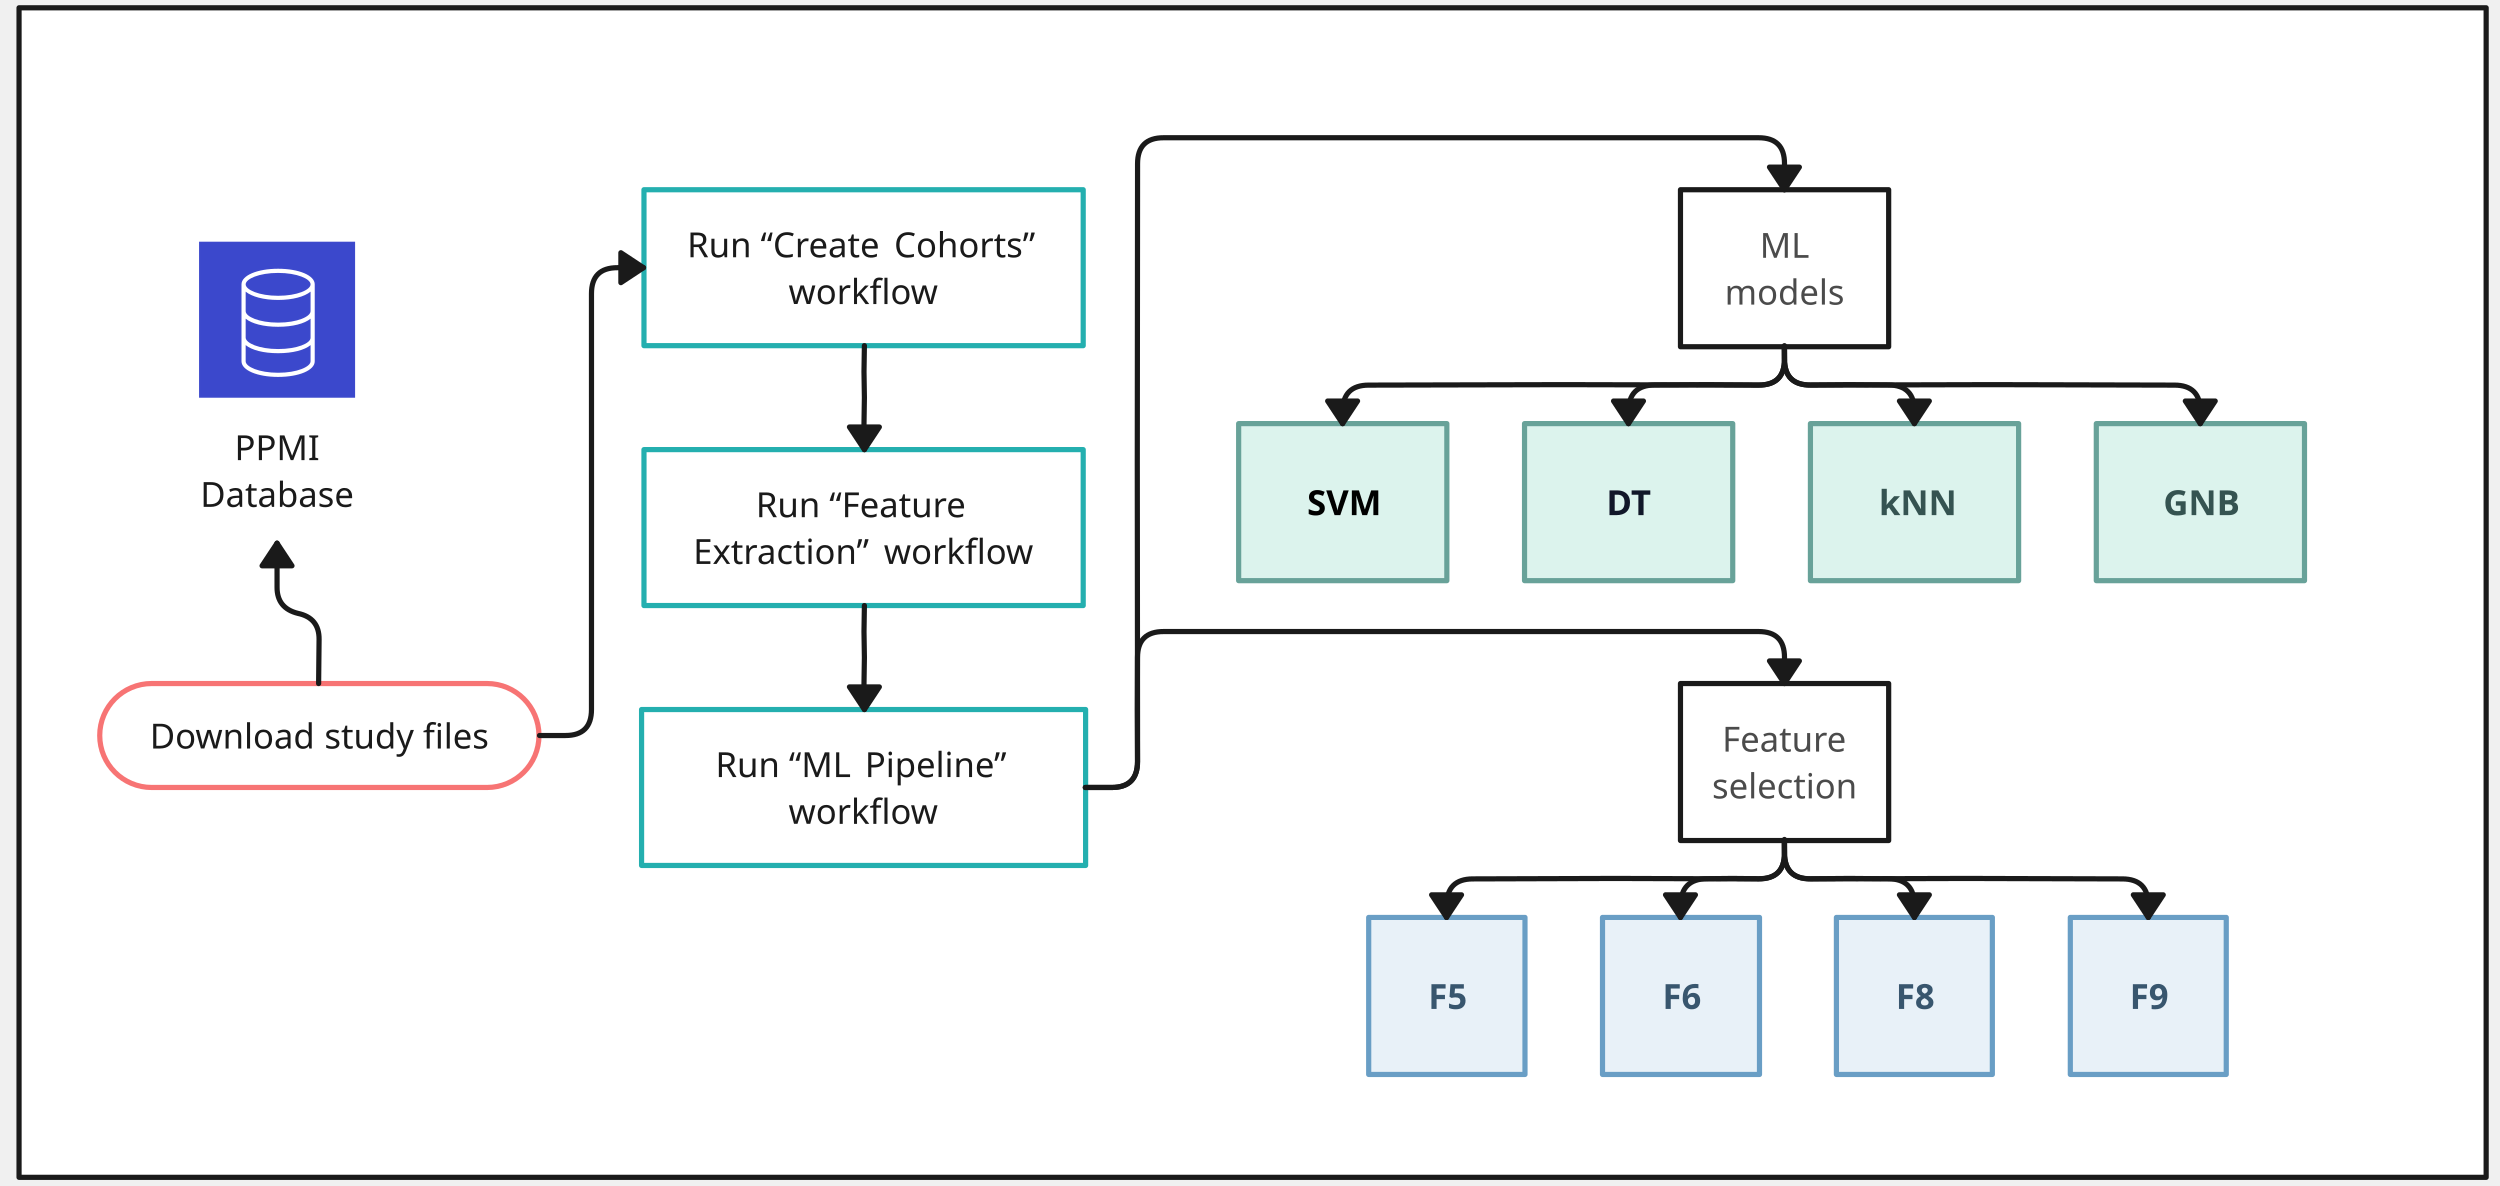
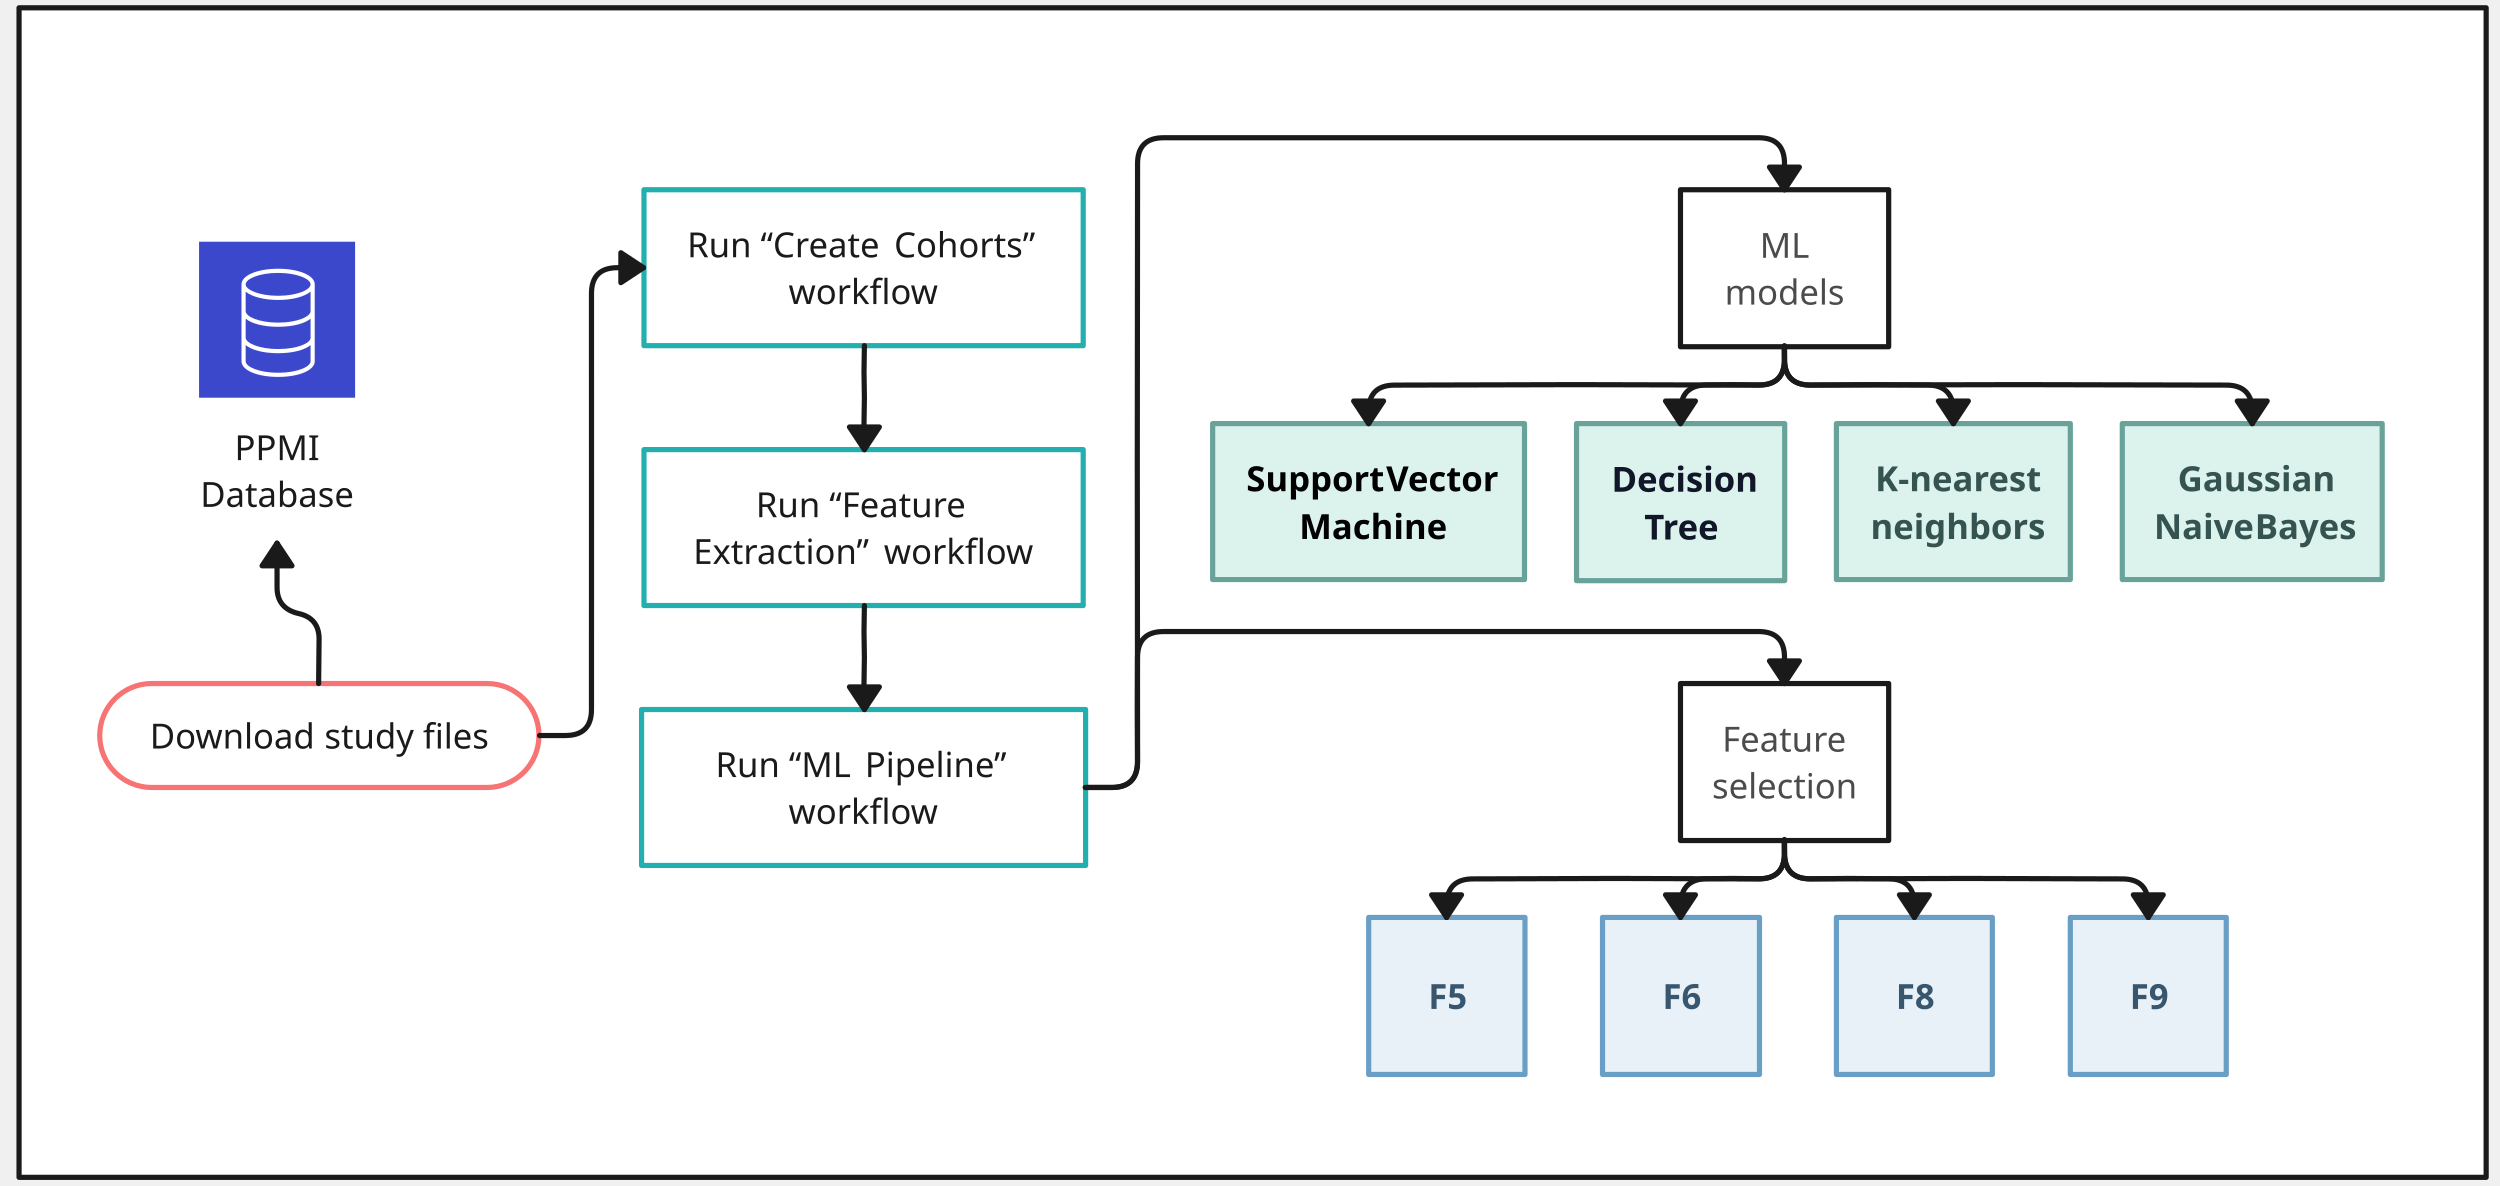
<svg xmlns="http://www.w3.org/2000/svg" version="1.0" height="450pt" width="949.266pt" viewBox="395.734 77 957.266 456">
  <defs>
    <style type="text/css">
            @font-face {
                font-family: 'noto_regular';
                src: url('https://app.creately.com/d/assets/fonts/noto/noto-regular.woff') format('woff'),
                     url('https://app.creately.com/d/assets/fonts/noto/noto-regular.woff2') format('woff2');
                font-weight: normal;
                font-style: normal;
            }
        p {
            margin: 0;
        }
        </style>
  </defs>
  <defs>
    <style>
            span{ display: inline-block; }
            
        </style>
  </defs>
  <g id="KE7tWPKd7Ca">
    <g transform="translate(400.734 79.99976)">
      <rect x="0" y="0" width="949.266" height="450" fill="white" stroke="#1a1a1a" stroke-width="2" stroke-linecap="round" stroke-linejoin="round" stroke-dasharray="0 0" />
    </g>
-     <g transform="translate(410.7342, 286.9999) rotate(0, 464.6328, 18)" width="929.266" height="36">
-       <text text-decoration="none" x="464.633" fill="#4b4b4b" font-size="10pt" font-family="noto_regular" y="14" />
-       <text text-decoration="none" x="464.633" fill="#4b4b4b" font-size="10pt" font-family="noto_regular" y="32" />
-       <text text-decoration="none" x="464.633" fill="#4b4b4b" font-size="10pt" font-family="noto_regular" y="50" />
+     <g transform="translate(410.7357, 277.3999) rotate(0, 464.6313, 27.6)" width="929.263" height="55.2">
+       <text text-decoration="none" x="464.631" fill="#4b4b4b" font-size="10pt" font-family="noto_regular" y="14" />
+       <text text-decoration="none" x="464.631" fill="#4b4b4b" font-size="10pt" font-family="noto_regular" y="32" />
+       <text text-decoration="none" x="464.631" fill="#4b4b4b" font-size="10pt" font-family="noto_regular" y="50" />
+       <text text-decoration="none" x="464.631" fill="#4b4b4b" font-size="10pt" font-family="noto_regular" y="68" />
    </g>
  </g>
  <g id="uAQnm6bTkj4">
    <g transform="translate(470 170)">
      <rect x="0" y="0" width="60.034" height="60.034" fill="rgba(255,255,255,0.01)" stroke="rgba(255,255,255,0.01)" stroke-dasharray="0 0" />
      <path d="M 0,0 L 60.034,0 L 60.034,60.034 L 0,60.034 L 0,0 Z" fill="rgb(59, 72, 204)" stroke="rgba(255,255,255,0.01)" stroke-dasharray="0 0" />
      <path d="M 30.417,10.406 C 22.413,10.406 16.329,12.967 16.329,16.409 L 16.329,46.026 C 16.329,49.468 22.413,52.03 30.417,52.03 C 38.422,52.03 44.505,49.468 44.505,46.026 L 44.505,16.409 C 44.505,12.967 38.422,10.406 30.417,10.406 Z M 30.417,12.007 C 37.781,12.007 42.904,14.328 42.904,16.409 C 42.904,18.491 37.781,20.812 30.417,20.812 C 23.053,20.812 17.93,18.491 17.93,16.409 C 17.93,14.328 23.053,12.007 30.417,12.007 Z M 30.417,50.429 C 23.053,50.429 17.93,48.107 17.93,46.026 L 17.93,39.783 C 20.252,41.704 24.814,42.904 30.417,42.904 C 36.02,42.904 40.583,41.704 42.904,39.783 L 42.904,46.026 C 42.904,48.107 37.781,50.429 30.417,50.429 Z M 30.417,41.303 C 23.053,41.303 17.93,38.982 17.93,36.901 L 17.93,29.617 C 20.252,31.538 24.814,32.739 30.417,32.739 C 36.02,32.739 40.583,31.538 42.904,29.617 L 42.904,36.981 C 42.904,39.062 37.781,41.303 30.417,41.303 Z M 30.417,31.138 C 23.053,31.138 17.93,28.816 17.93,26.735 L 17.93,19.211 C 20.252,21.132 24.814,22.413 30.417,22.413 C 36.02,22.413 40.583,21.132 42.904,19.211 L 42.904,26.735 C 42.904,28.816 37.781,31.138 30.417,31.138 Z" fill="rgb(255, 255, 255)" stroke="rgba(255,255,255,0.01)" stroke-dasharray="0 0" />
    </g>
    <g transform="translate(470.4671, 240.0341) rotate(0, 29.55, 0)" width="59.1" height="36.01">
      <text text-decoration="none" x="13.175" fill="rgb(26, 26, 26)" font-size="10pt" font-family="noto_regular" y="14">PPMI </text>
      <text text-decoration="none" x="0.003" fill="rgb(26, 26, 26)" font-size="10pt" font-family="noto_regular" y="32">Database</text>
      <text text-decoration="none" x="59.097" fill="#4b4b4b" font-size="10pt" font-family="noto_regular" y="32" />
    </g>
  </g>
  <g id="BGFoHOU9mxW">
    <g transform="translate(431.7766 340)">
      <path d="M 20,40 L 20,40 L 20,40 A 20 20 0 0 1 0 20 L 0,20 L 0,20 A 20 20 0 0 1 20 0 L 149.01,0 L 149.01,0 L 149.01,0 A 20 20 0 0 1 169.01 20 L 169.01,20 L 169.01,20 A 20 20 0 0 1 149.01 40 L 20,40 Z" fill="rgb(255,255,255)" stroke="#f77474" stroke-width="2" stroke-linecap="round" stroke-linejoin="round" stroke-dasharray="0 0" />
    </g>
    <g transform="translate(451.0515, 351) rotate(0, 65.23, 9)" width="130.46" height="18">
      <text text-decoration="none" x="0.003" fill="rgb(26, 26, 26)" font-size="10pt" font-family="noto_regular" y="14">Download </text>
      <text text-decoration="none" x="67.175" fill="rgb(26, 26, 26)" font-size="10pt" font-family="noto_regular" y="14">study </text>
      <text text-decoration="none" x="105.082" fill="rgb(26, 26, 26)" font-size="10pt" font-family="noto_regular" y="14">files</text>
      <text text-decoration="none" x="130.457" fill="#4b4b4b" font-size="10pt" font-family="noto_regular" y="14" />
    </g>
  </g>
  <g id="LZwfNSwK4Z3">
    <g transform="translate(641.1873 150)">
      <rect x="0" y="0" width="169.001" height="60" fill="rgb(255,255,255)" stroke="#24afaf" stroke-width="2" stroke-linecap="round" stroke-linejoin="round" stroke-dasharray="0 0" />
    </g>
    <g transform="translate(657.788, 161.995) rotate(0, 67.9, 18.005)" width="135.8" height="36.01">
      <text text-decoration="none" x="0.002" fill="rgb(26, 26, 26)" font-size="10pt" font-family="noto_regular" y="14">Run </text>
      <text text-decoration="none" x="28.252" fill="rgb(26, 26, 26)" font-size="10pt" font-family="noto_regular" y="14">“Create </text>
      <text text-decoration="none" x="79.642" fill="rgb(26, 26, 26)" font-size="10pt" font-family="noto_regular" y="14">Cohorts” </text>
      <text text-decoration="none" x="39.025" fill="rgb(26, 26, 26)" font-size="10pt" font-family="noto_regular" y="32">workflow</text>
      <text text-decoration="none" x="96.775" fill="#4b4b4b" font-size="10pt" font-family="noto_regular" y="32" />
    </g>
  </g>
  <g id="Kj7uZdyOWdQ">
    <g>
      <path d="M 601,360 L 610.987,360 Q 620.987,360 620.988,350 L 621,270 L 620.988,190 Q 620.987,180 630.987,180 L 641,180" fill="none" stroke="#1a1a1a" stroke-width="2" stroke-linecap="round" stroke-linejoin="round" stroke-dasharray="0 0" />
      <path d="M 641,180 L 632.304,174.25 L 632.304,185.75 Z" fill="rgb(26,26,26)" stroke="#1a1a1a" stroke-width="2" stroke-linecap="round" stroke-linejoin="round" />
    </g>
  </g>
  <g id="yn012V5oYgF">
    <g>
      <path d="M 516,340 L 516.177,323.022 Q 516.264,314.74 508,313 Q 500.016,311.005 500.011,303.022 L 500,286" fill="none" stroke="#1a1a1a" stroke-width="2" stroke-linecap="round" stroke-linejoin="round" stroke-dasharray="0 0" />
      <path d="M 500,286 L 494.25,294.696 L 505.75,294.696 Z" fill="rgb(26,26,26)" stroke="#1a1a1a" stroke-width="2" stroke-linecap="round" stroke-linejoin="round" />
    </g>
  </g>
  <g id="6kNBrnaAR9o">
    <g transform="translate(641.1873 250)">
      <rect x="0" y="0" width="169.001" height="60" fill="rgb(255,255,255)" stroke="#24afaf" stroke-width="2" stroke-linecap="round" stroke-linejoin="round" stroke-dasharray="0 0" />
    </g>
    <g transform="translate(660.138, 261.995) rotate(0, 65.55, 18.005)" width="131.1" height="36.01">
      <text text-decoration="none" x="24.097" fill="rgb(26, 26, 26)" font-size="10pt" font-family="noto_regular" y="14">Run </text>
      <text text-decoration="none" x="52.347" fill="rgb(26, 26, 26)" font-size="10pt" font-family="noto_regular" y="14">“Feature </text>
      <text text-decoration="none" x="0.003" fill="rgb(26, 26, 26)" font-size="10pt" font-family="noto_regular" y="32">Extraction” </text>
      <text text-decoration="none" x="73.347" fill="rgb(26, 26, 26)" font-size="10pt" font-family="noto_regular" y="32">workflow</text>
      <text text-decoration="none" x="131.097" fill="#4b4b4b" font-size="10pt" font-family="noto_regular" y="32" />
    </g>
  </g>
  <g id="XfrCwWPnXGl">
    <g>
      <path d="M 726,210 L 725.844,220.001 Q 725.839,220.313 726,230 Q 725.839,239.687 725.844,239.999 L 726,250" fill="none" stroke="#1a1a1a" stroke-width="2" stroke-linecap="round" stroke-linejoin="round" stroke-dasharray="0 0" />
      <path d="M 726,250 L 731.75,241.304 L 720.25,241.304 Z" fill="rgb(26,26,26)" stroke="#1a1a1a" stroke-width="2" stroke-linecap="round" stroke-linejoin="round" />
    </g>
  </g>
  <g id="ct5zjYzoXlO">
    <g transform="translate(640.2622 350)">
      <rect x="0" y="0" width="170.851" height="60" fill="rgb(255,255,255)" stroke="#24afaf" stroke-width="2" stroke-linecap="round" stroke-linejoin="round" stroke-dasharray="0 0" />
    </g>
    <g transform="translate(668.693, 361.995) rotate(0, 56.995, 18.005)" width="113.99" height="36.01">
      <text text-decoration="none" x="0.003" fill="rgb(26, 26, 26)" font-size="10pt" font-family="noto_regular" y="14">Run </text>
      <text text-decoration="none" x="28.253" fill="rgb(26, 26, 26)" font-size="10pt" font-family="noto_regular" y="14">“ML </text>
      <text text-decoration="none" x="57.472" fill="rgb(26, 26, 26)" font-size="10pt" font-family="noto_regular" y="14">Pipeline” </text>
      <text text-decoration="none" x="28.12" fill="rgb(26, 26, 26)" font-size="10pt" font-family="noto_regular" y="32">workflow</text>
      <text text-decoration="none" x="85.87" fill="#4b4b4b" font-size="10pt" font-family="noto_regular" y="32" />
    </g>
  </g>
  <g id="54w3CC6PbuT">
    <g>
      <path d="M 726,310 L 725.844,320.001 Q 725.839,320.313 726,330 Q 725.839,339.687 725.844,339.999 L 726,350" fill="none" stroke="#1a1a1a" stroke-width="2" stroke-linecap="round" stroke-linejoin="round" stroke-dasharray="0 0" />
      <path d="M 726,350 L 731.75,341.304 L 720.25,341.304 Z" fill="rgb(26,26,26)" stroke="#1a1a1a" stroke-width="2" stroke-linecap="round" stroke-linejoin="round" />
    </g>
  </g>
  <g id="7s5JZBIFshR">
-     <g transform="translate(870 240)">
+     <g transform="translate(860 240)">
+       <rect x="0" y="0" width="119.993" height="60" fill="rgb(220,243,237)" stroke="#68a299" stroke-width="2" stroke-linecap="round" stroke-linejoin="round" stroke-dasharray="0 0" />
+     </g>
+     <g transform="translate(872.9414, 251.6) rotate(0, 47.055, 18.4)" width="94.11" height="36.8">
+       <text text-decoration="none" x="0.005" fill="rgb(0, 0, 0)" font-weight="bold" font-size="10pt" font-family="noto_regular" y="14.4">Support </text>
+       <text text-decoration="none" x="53.805" fill="rgb(0, 0, 0)" font-weight="bold" font-size="10pt" font-family="noto_regular" y="14.4">Vector </text>
+       <text text-decoration="none" x="20.355" fill="rgb(0, 0, 0)" font-weight="bold" font-size="10pt" font-family="noto_regular" y="32.8">Machine</text>
+       <text text-decoration="none" x="73.755" fill="#4b4b4b" font-size="10pt" font-family="noto_regular" y="32.8" />
+     </g>
+   </g>
+   <g id="g2ne6ZixmgU">
+     <g transform="translate(1000 240)">
      <rect x="0" y="0" width="80.105" height="60.415" fill="rgb(220,243,237)" stroke="#68a299" stroke-width="2" stroke-linecap="round" stroke-linejoin="round" stroke-dasharray="0 0" />
    </g>
-     <g transform="translate(896.3373, 261.2076) rotate(0, 13.715, 9)" width="27.43" height="18">
-       <text text-decoration="none" x="0.004" fill="rgb(0, 0, 0)" font-weight="bold" font-size="10pt" font-family="noto_regular" y="14">SVM</text>
-       <text text-decoration="none" x="27.426" fill="#4b4b4b" font-size="10pt" font-family="noto_regular" y="14" />
-     </g>
-   </g>
-   <g id="g2ne6ZixmgU">
-     <g transform="translate(980 240)">
-       <rect x="0" y="0" width="80.105" height="60.415" fill="rgb(220,243,237)" stroke="#68a299" stroke-width="2" stroke-linecap="round" stroke-linejoin="round" stroke-dasharray="0 0" />
-     </g>
-     <g transform="translate(1011.472, 261.2076) rotate(0, 8.58, 9)" width="17.16" height="18">
-       <text text-decoration="none" x="0.002" fill="#111729" font-weight="bold" font-size="10pt" font-family="noto_regular" y="14">DT</text>
-       <text text-decoration="none" x="17.158" fill="#4b4b4b" font-size="10pt" font-family="noto_regular" y="14" />
+     <g transform="translate(1013.442, 251.8076) rotate(0, 26.61, 18.4)" width="53.22" height="36.8">
+       <text text-decoration="none" x="0.004" fill="#111729" font-weight="bold" font-size="10pt" font-family="noto_regular" y="14.4">Decision </text>
+       <text text-decoration="none" x="12.629" fill="#111729" font-weight="bold" font-size="10pt" font-family="noto_regular" y="32.8">Tree</text>
+       <text text-decoration="none" x="40.591" fill="#4b4b4b" font-size="10pt" font-family="noto_regular" y="32.8" />
    </g>
  </g>
  <g id="GgUGfvtbWjr">
-     <g transform="translate(1090 240)">
-       <rect x="0" y="0" width="80.105" height="60.415" fill="rgb(220,243,237)" stroke="#68a299" stroke-width="2" stroke-linecap="round" stroke-linejoin="round" stroke-dasharray="0 0" />
-     </g>
-     <g transform="translate(1116.352, 261.2076) rotate(0, 13.7, 9)" width="27.4" height="18">
-       <text text-decoration="none" x="0.005" fill="#355351" font-weight="bold" font-size="10pt" font-family="noto_regular" y="14">kNN</text>
-       <text text-decoration="none" x="27.395" fill="#4b4b4b" font-size="10pt" font-family="noto_regular" y="14" />
+     <g transform="translate(1100 240)">
+       <rect x="0" y="0" width="90" height="60" fill="rgb(220,243,237)" stroke="#68a299" stroke-width="2" stroke-linecap="round" stroke-linejoin="round" stroke-dasharray="0 0" />
+     </g>
+     <g transform="translate(1113.105, 251.6) rotate(0, 31.895, 18.4)" width="63.79" height="36.8">
+       <text text-decoration="none" x="1.776" fill="#355351" font-weight="bold" font-size="10pt" font-family="noto_regular" y="14.4">K-nearest </text>
+       <text text-decoration="none" x="0.001" fill="#355351" font-weight="bold" font-size="10pt" font-family="noto_regular" y="32.8">neighbors</text>
+       <text text-decoration="none" x="63.789" fill="#4b4b4b" font-size="10pt" font-family="noto_regular" y="32.8" />
    </g>
  </g>
  <g id="gnyvE7ZJTBM">
-     <g transform="translate(1200 240)">
-       <rect x="0" y="0" width="80.105" height="60.415" fill="rgb(220,243,237)" stroke="#68a299" stroke-width="2" stroke-linecap="round" stroke-linejoin="round" stroke-dasharray="0 0" />
-     </g>
-     <g transform="translate(1225.802, 261.2076) rotate(0, 14.25, 9)" width="28.5" height="18">
-       <text text-decoration="none" x="0" fill="#355351" font-weight="bold" font-size="10pt" font-family="noto_regular" y="14">GNB</text>
-       <text text-decoration="none" x="28.5" fill="#4b4b4b" font-size="10pt" font-family="noto_regular" y="14" />
+     <g transform="translate(1210 239.9828)">
+       <rect x="0" y="0" width="100" height="60.017" fill="rgb(220,243,237)" stroke="#68a299" stroke-width="2" stroke-linecap="round" stroke-linejoin="round" stroke-dasharray="0 0" />
+     </g>
+     <g transform="translate(1222.185, 251.5914) rotate(0, 37.815, 18.4)" width="75.63" height="36.8">
+       <text text-decoration="none" x="9.14" fill="#355351" font-weight="bold" font-size="10pt" font-family="noto_regular" y="14.4">Gaussian </text>
+       <text text-decoration="none" x="0.002" fill="#355351" font-weight="bold" font-size="10pt" font-family="noto_regular" y="32.8">Naive </text>
+       <text text-decoration="none" x="38.79" fill="#355351" font-weight="bold" font-size="10pt" font-family="noto_regular" y="32.8">Bayes</text>
+       <text text-decoration="none" x="75.628" fill="#4b4b4b" font-size="10pt" font-family="noto_regular" y="32.8" />
    </g>
  </g>
  <g id="zliYDOSHWD6">
    <g>
-       <path d="M 1080,210 L 1080.018,215.208 Q 1080.052,225.208 1070.053,225.139 L 1050,225 L 1030.052,225.138 Q 1020.052,225.208 1020.017,235.208 L 1020,240" fill="none" stroke="#1a1a1a" stroke-width="2" stroke-linecap="round" stroke-linejoin="round" stroke-dasharray="0 0" />
-       <path d="M 1020,240 L 1025.75,231.304 L 1014.25,231.304 Z" fill="rgb(26,26,26)" stroke="#1a1a1a" stroke-width="2" stroke-linecap="round" stroke-linejoin="round" />
+       <path d="M 1080,210 L 1080.018,215.208 Q 1080.052,225.208 1070.053,225.104 L 1060,225 L 1050.052,225.104 Q 1040.052,225.208 1040.017,235.208 L 1040,240" fill="none" stroke="#1a1a1a" stroke-width="2" stroke-linecap="round" stroke-linejoin="round" stroke-dasharray="0 0" />
+       <path d="M 1040,240 L 1045.75,231.304 L 1034.25,231.304 Z" fill="rgb(26,26,26)" stroke="#1a1a1a" stroke-width="2" stroke-linecap="round" stroke-linejoin="round" />
    </g>
  </g>
  <g id="ddIG7G9k9YF">
    <g>
-       <path d="M 1080,210 L 1080.018,215.208 Q 1080.052,225.208 1090.052,225.124 L 1105,225 L 1120.053,225.125 Q 1130.052,225.208 1130.017,235.208 L 1130,240" fill="none" stroke="#1a1a1a" stroke-width="2" stroke-linecap="round" stroke-linejoin="round" stroke-dasharray="0 0" />
-       <path d="M 1130,240 L 1135.75,231.304 L 1124.25,231.304 Z" fill="rgb(26,26,26)" stroke="#1a1a1a" stroke-width="2" stroke-linecap="round" stroke-linejoin="round" />
+       <path d="M 1080,210 L 1080.018,215.208 Q 1080.052,225.208 1090.052,225.145 L 1113,225 L 1135,225.143 Q 1145,225.208 1145,235.208 L 1145,240" fill="none" stroke="#1a1a1a" stroke-width="2" stroke-linecap="round" stroke-linejoin="round" stroke-dasharray="0 0" />
+       <path d="M 1145,240 L 1150.75,231.304 L 1139.25,231.304 Z" fill="rgb(26,26,26)" stroke="#1a1a1a" stroke-width="2" stroke-linecap="round" stroke-linejoin="round" />
    </g>
  </g>
  <g id="tu2zd1RPxKO">
    <g>
-       <path d="M 1080,210 L 1080.018,215.208 Q 1080.052,225.208 1090.052,225.182 L 1160,225 L 1230.052,225.182 Q 1240.052,225.208 1240.017,235.208 L 1240,240" fill="none" stroke="#1a1a1a" stroke-width="2" stroke-linecap="round" stroke-linejoin="round" stroke-dasharray="0 0" />
-       <path d="M 1240,240 L 1245.75,231.304 L 1234.25,231.304 Z" fill="rgb(26,26,26)" stroke="#1a1a1a" stroke-width="2" stroke-linecap="round" stroke-linejoin="round" />
+       <path d="M 1080,210 L 1080.018,215.199 Q 1080.052,225.199 1090.052,225.177 L 1170,225 L 1250,225.177 Q 1260,225.199 1260,235.199 L 1260,240" fill="none" stroke="#1a1a1a" stroke-width="2" stroke-linecap="round" stroke-linejoin="round" stroke-dasharray="0 0" />
+       <path d="M 1260,240 L 1265.75,231.304 L 1254.25,231.304 Z" fill="rgb(26,26,26)" stroke="#1a1a1a" stroke-width="2" stroke-linecap="round" stroke-linejoin="round" />
    </g>
  </g>
  <g id="NuiT3HSzA7T">
    <g transform="translate(1040 150)">
      <rect x="0" y="0" width="80.105" height="60.415" fill="white" stroke="#1a1a1a" stroke-width="2" stroke-linecap="round" stroke-linejoin="round" stroke-dasharray="0 0" />
    </g>
    <g transform="translate(1057.012, 162.2026) rotate(0, 23.04, 18.005)" width="46.08" height="36.01">
      <text text-decoration="none" x="13.501" fill="#4b4b4b" font-size="10pt" font-family="noto_regular" y="14">ML </text>
      <text text-decoration="none" x="0.001" fill="#4b4b4b" font-size="10pt" font-family="noto_regular" y="32">models</text>
      <text text-decoration="none" x="46.079" fill="#4b4b4b" font-size="10pt" font-family="noto_regular" y="32" />
    </g>
  </g>
  <g id="l7WvGfVBNPA">
    <g>
      <path d="M 811,380 L 821.114,380 Q 831.114,380 831.105,370 L 831,255 L 831.105,140 Q 831.114,130 841.114,130 L 956,130 L 1070.052,130 Q 1080.052,130 1080.026,140 L 1080,150" fill="none" stroke="#1a1a1a" stroke-width="2" stroke-linecap="round" stroke-linejoin="round" stroke-dasharray="0 0" />
      <path d="M 1080,150 L 1085.75,141.304 L 1074.25,141.304 Z" fill="rgb(26,26,26)" stroke="#1a1a1a" stroke-width="2" stroke-linecap="round" stroke-linejoin="round" />
    </g>
  </g>
  <g id="2tRqFonZdFI">
    <g>
-       <path d="M 1080,210 L 1080.018,215.208 Q 1080.052,225.208 1070.052,225.183 L 995,225 L 920.052,225.183 Q 910.052,225.208 910.017,235.208 L 910,240" fill="none" stroke="#1a1a1a" stroke-width="2" stroke-linecap="round" stroke-linejoin="round" stroke-dasharray="0 0" />
-       <path d="M 910,240 L 915.75,231.304 L 904.25,231.304 Z" fill="rgb(26,26,26)" stroke="#1a1a1a" stroke-width="2" stroke-linecap="round" stroke-linejoin="round" />
+       <path d="M 1080,210 L 1080.018,215.208 Q 1080.052,225.208 1070.052,225.182 L 1000,225 L 929.996,225.182 Q 919.996,225.208 919.999,235.208 L 920,240" fill="none" stroke="#1a1a1a" stroke-width="2" stroke-linecap="round" stroke-linejoin="round" stroke-dasharray="0 0" />
+       <path d="M 920,240 L 925.75,231.304 L 914.25,231.304 Z" fill="rgb(26,26,26)" stroke="#1a1a1a" stroke-width="2" stroke-linecap="round" stroke-linejoin="round" />
    </g>
  </g>
  <g id="aVkLB4sKeJs">
    <g transform="translate(920.0364 430)">
      <rect x="0" y="0" width="60.136" height="60.415" fill="rgb(232,241,248)" stroke="#699ec5" stroke-width="2" stroke-linecap="round" stroke-linejoin="round" stroke-dasharray="0 0" />
    </g>
    <g transform="translate(942.9696, 451.2076) rotate(0, 7.135, 9)" width="14.27" height="18">
      <text text-decoration="none" x="0.002" fill="#38566e" font-weight="bold" font-size="10pt" font-family="noto_regular" y="14">F5</text>
      <text text-decoration="none" x="14.268" fill="#4b4b4b" font-size="10pt" font-family="noto_regular" y="14" />
    </g>
  </g>
  <g id="0avcRJ1EyP8">
    <g transform="translate(1010 430)">
      <rect x="0" y="0" width="60.404" height="60.415" fill="rgb(232,241,248)" stroke="#699ec5" stroke-width="2" stroke-linecap="round" stroke-linejoin="round" stroke-dasharray="0 0" />
    </g>
    <g transform="translate(1033.067, 451.2076) rotate(0, 7.135, 9)" width="14.27" height="18">
      <text text-decoration="none" x="0.002" fill="#38566e" font-weight="bold" font-size="10pt" font-family="noto_regular" y="14">F6</text>
      <text text-decoration="none" x="14.268" fill="#4b4b4b" font-size="10pt" font-family="noto_regular" y="14" />
    </g>
  </g>
  <g id="niZgra4Z82V">
    <g transform="translate(1100 430)">
      <rect x="0" y="0" width="60" height="60.415" fill="rgb(232,241,248)" stroke="#699ec5" stroke-width="2" stroke-linecap="round" stroke-linejoin="round" stroke-dasharray="0 0" />
    </g>
    <g transform="translate(1122.865, 451.2076) rotate(0, 7.135, 9)" width="14.27" height="18">
      <text text-decoration="none" x="0.002" fill="#38566e" font-weight="bold" font-size="10pt" font-family="noto_regular" y="14">F8</text>
      <text text-decoration="none" x="14.268" fill="#4b4b4b" font-size="10pt" font-family="noto_regular" y="14" />
    </g>
  </g>
  <g id="ShEMfa3bpnT">
    <g transform="translate(1190 430)">
      <rect x="0" y="0" width="60" height="60.415" fill="rgb(232,241,248)" stroke="#699ec5" stroke-width="2" stroke-linecap="round" stroke-linejoin="round" stroke-dasharray="0 0" />
    </g>
    <g transform="translate(1212.865, 451.2076) rotate(0, 7.135, 9)" width="14.27" height="18">
      <text text-decoration="none" x="0.002" fill="#38566e" font-weight="bold" font-size="10pt" font-family="noto_regular" y="14">F9</text>
      <text text-decoration="none" x="14.268" fill="#4b4b4b" font-size="10pt" font-family="noto_regular" y="14" />
    </g>
  </g>
  <g id="heTJ9E4c1rB">
    <g>
      <path d="M 1080,400 L 1080.018,405.208 Q 1080.052,415.208 1070.053,415.104 L 1060,415 L 1050.202,415.103 Q 1040.202,415.208 1040.066,425.207 L 1040,430" fill="none" stroke="#1a1a1a" stroke-width="2" stroke-linecap="round" stroke-linejoin="round" stroke-dasharray="0 0" />
      <path d="M 1040,430 L 1045.75,421.304 L 1034.25,421.304 Z" fill="rgb(26,26,26)" stroke="#1a1a1a" stroke-width="2" stroke-linecap="round" stroke-linejoin="round" />
    </g>
  </g>
  <g id="h1qR8syAFSz">
    <g>
      <path d="M 1080,400 L 1080.018,405.208 Q 1080.052,415.208 1090.052,415.124 L 1105,415 L 1120,415.125 Q 1130,415.208 1130,425.208 L 1130,430" fill="none" stroke="#1a1a1a" stroke-width="2" stroke-linecap="round" stroke-linejoin="round" stroke-dasharray="0 0" />
      <path d="M 1130,430 L 1135.75,421.304 L 1124.25,421.304 Z" fill="rgb(26,26,26)" stroke="#1a1a1a" stroke-width="2" stroke-linecap="round" stroke-linejoin="round" />
    </g>
  </g>
  <g id="qEfifEDZa8U">
    <g>
      <path d="M 1080,400 L 1080.018,405.208 Q 1080.052,415.208 1090.052,415.178 L 1150,415 L 1210,415.178 Q 1220,415.208 1220,425.208 L 1220,430" fill="none" stroke="#1a1a1a" stroke-width="2" stroke-linecap="round" stroke-linejoin="round" stroke-dasharray="0 0" />
      <path d="M 1220,430 L 1225.75,421.304 L 1214.25,421.304 Z" fill="rgb(26,26,26)" stroke="#1a1a1a" stroke-width="2" stroke-linecap="round" stroke-linejoin="round" />
    </g>
  </g>
  <g id="Ve7jsF1mJVY">
    <g transform="translate(1040 340)">
      <rect x="0" y="0" width="80.105" height="60.415" fill="white" stroke="#1a1a1a" stroke-width="2" stroke-linecap="round" stroke-linejoin="round" stroke-dasharray="0 0" />
    </g>
    <g transform="translate(1052.142, 352.2026) rotate(0, 27.91, 18.005)" width="55.82" height="36.01">
      <text text-decoration="none" x="3.91" fill="#4b4b4b" font-size="10pt" font-family="noto_regular" y="14">Feature </text>
      <text text-decoration="none" x="0.004" fill="#4b4b4b" font-size="10pt" font-family="noto_regular" y="32">selection</text>
      <text text-decoration="none" x="55.816" fill="#4b4b4b" font-size="10pt" font-family="noto_regular" y="32" />
    </g>
  </g>
  <g id="9EjITBOWzw5">
    <g>
      <path d="M 1080,400 L 1080.018,405.208 Q 1080.052,415.208 1070.052,415.176 L 1015,415 L 960.105,415.176 Q 950.105,415.208 950.034,425.207 L 950,430" fill="none" stroke="#1a1a1a" stroke-width="2" stroke-linecap="round" stroke-linejoin="round" stroke-dasharray="0 0" />
      <path d="M 950,430 L 955.75,421.304 L 944.25,421.304 Z" fill="rgb(26,26,26)" stroke="#1a1a1a" stroke-width="2" stroke-linecap="round" stroke-linejoin="round" />
    </g>
  </g>
  <g id="38gssSMFNsM">
    <g>
      <path d="M 811,380 L 821.114,380 Q 831.114,380 831.076,370 L 831,350 L 831.076,330 Q 831.114,320 841.114,320 L 956,320 L 1070.052,320 Q 1080.052,320 1080.026,330 L 1080,340" fill="none" stroke="#1a1a1a" stroke-width="2" stroke-linecap="round" stroke-linejoin="round" stroke-dasharray="0 0" />
      <path d="M 1080,340 L 1085.75,331.304 L 1074.25,331.304 Z" fill="rgb(26,26,26)" stroke="#1a1a1a" stroke-width="2" stroke-linecap="round" stroke-linejoin="round" />
    </g>
  </g>
</svg>
